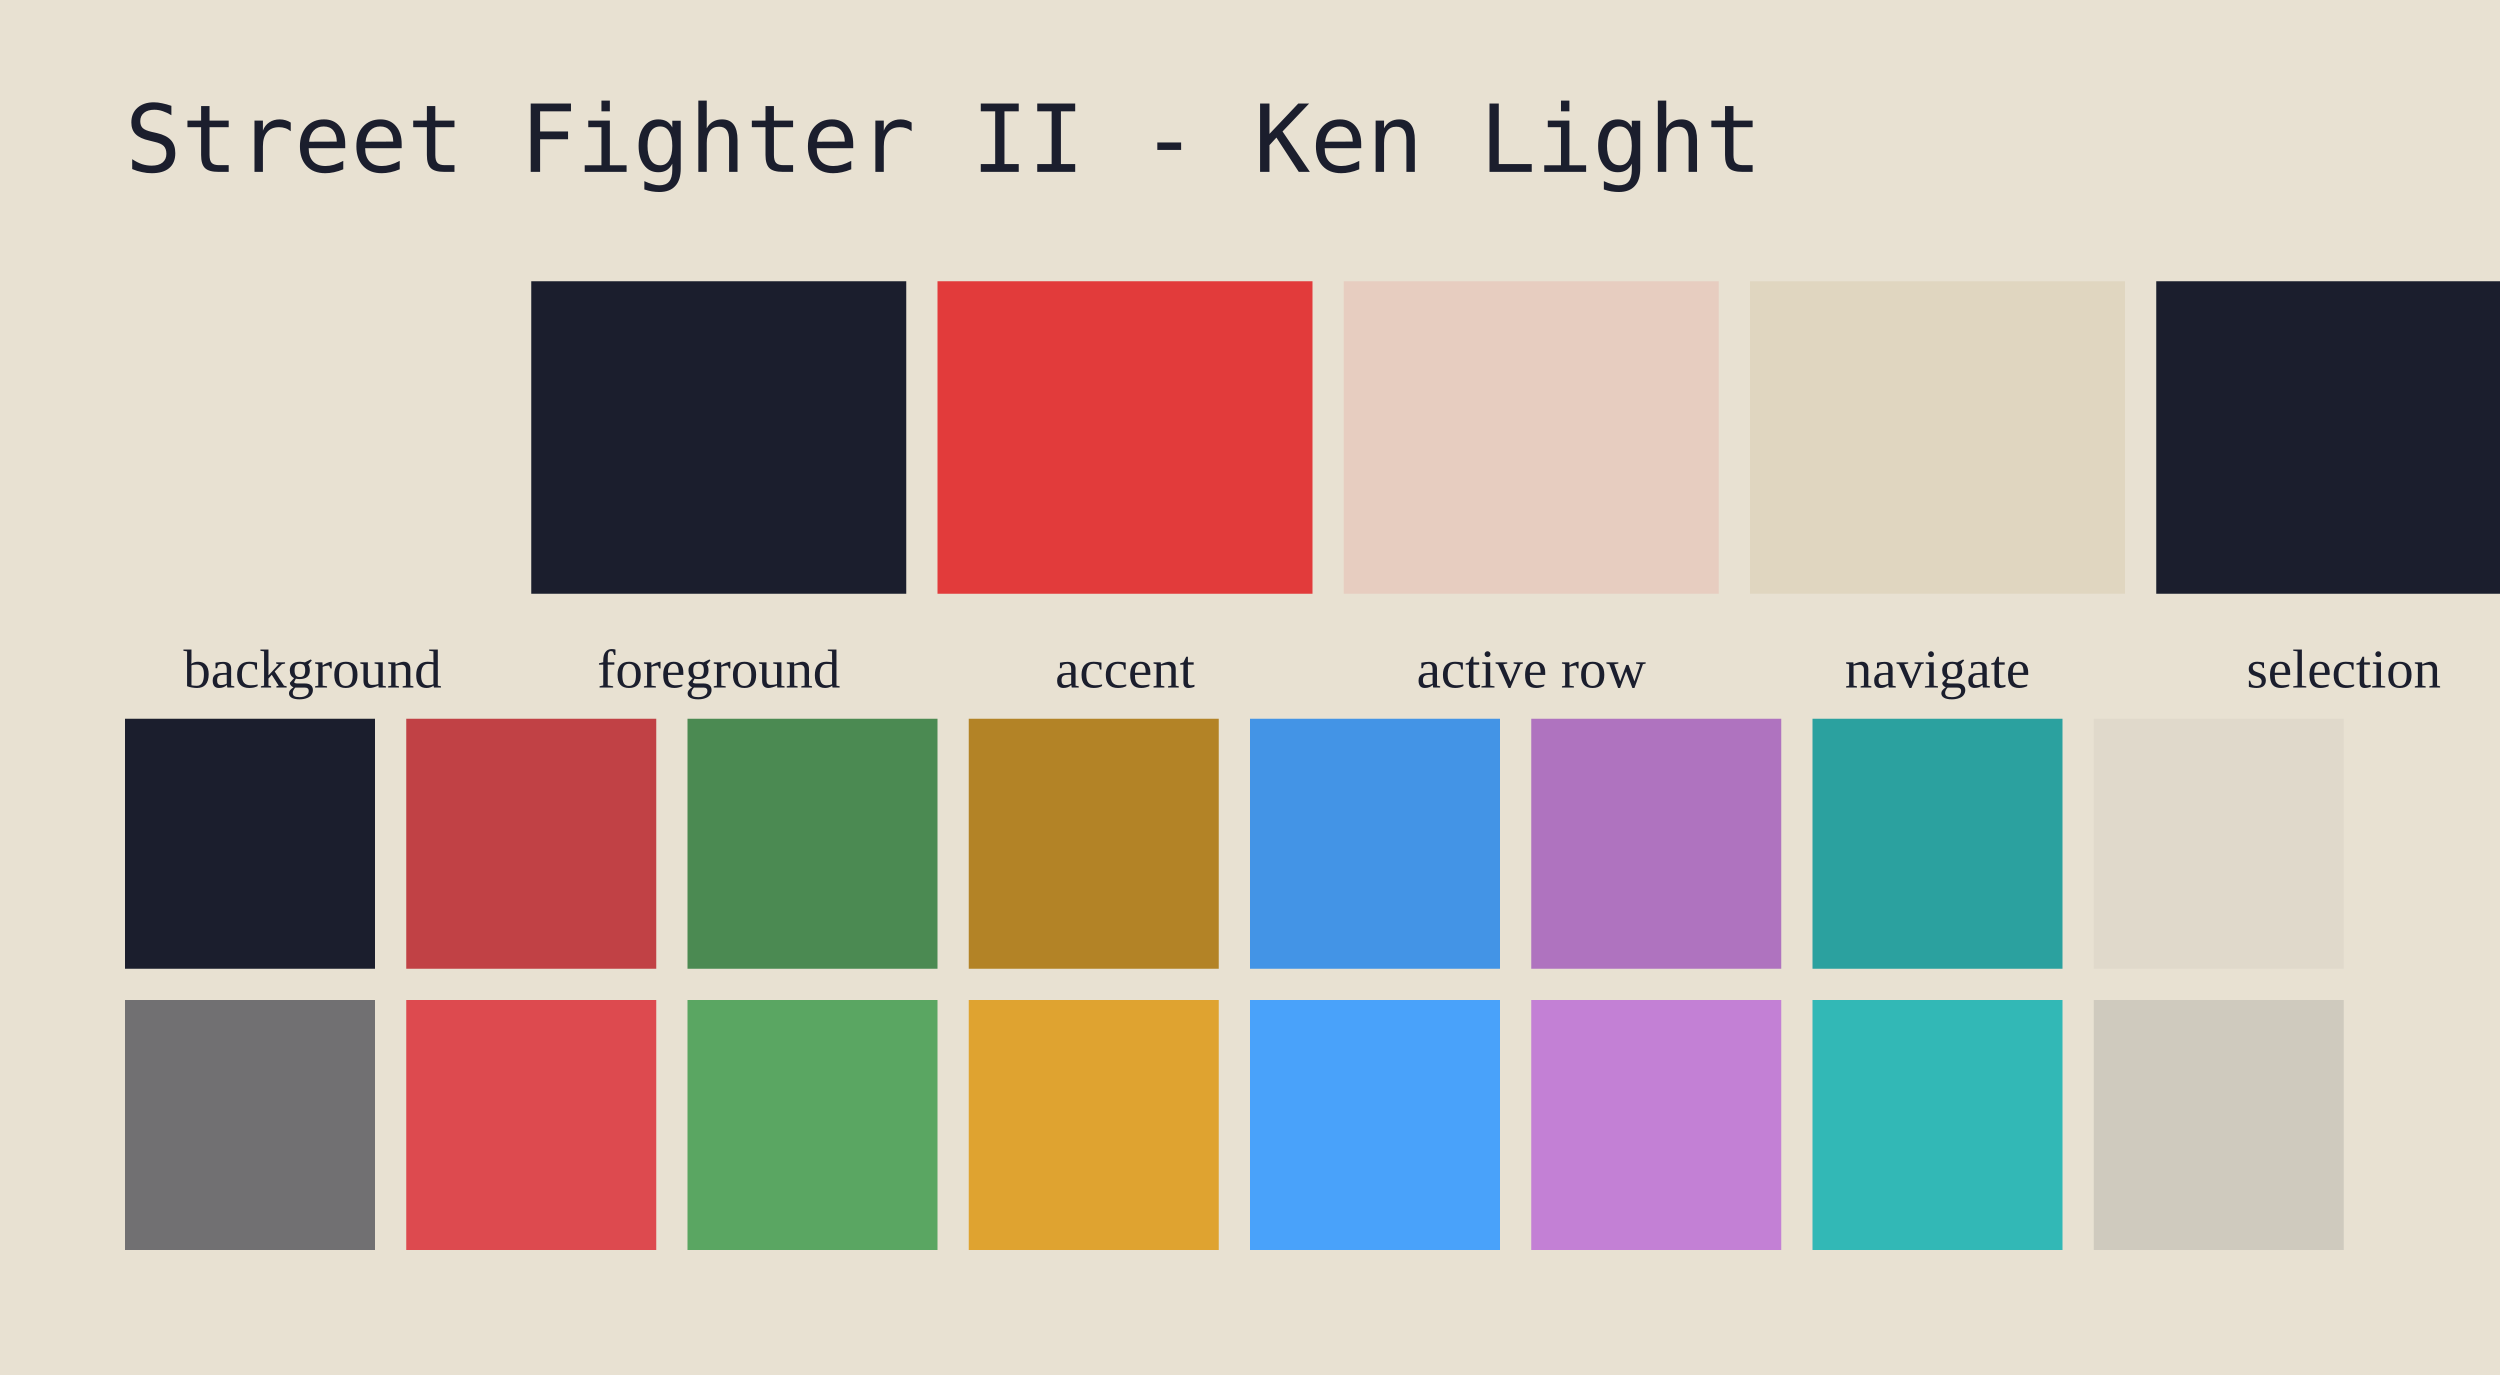
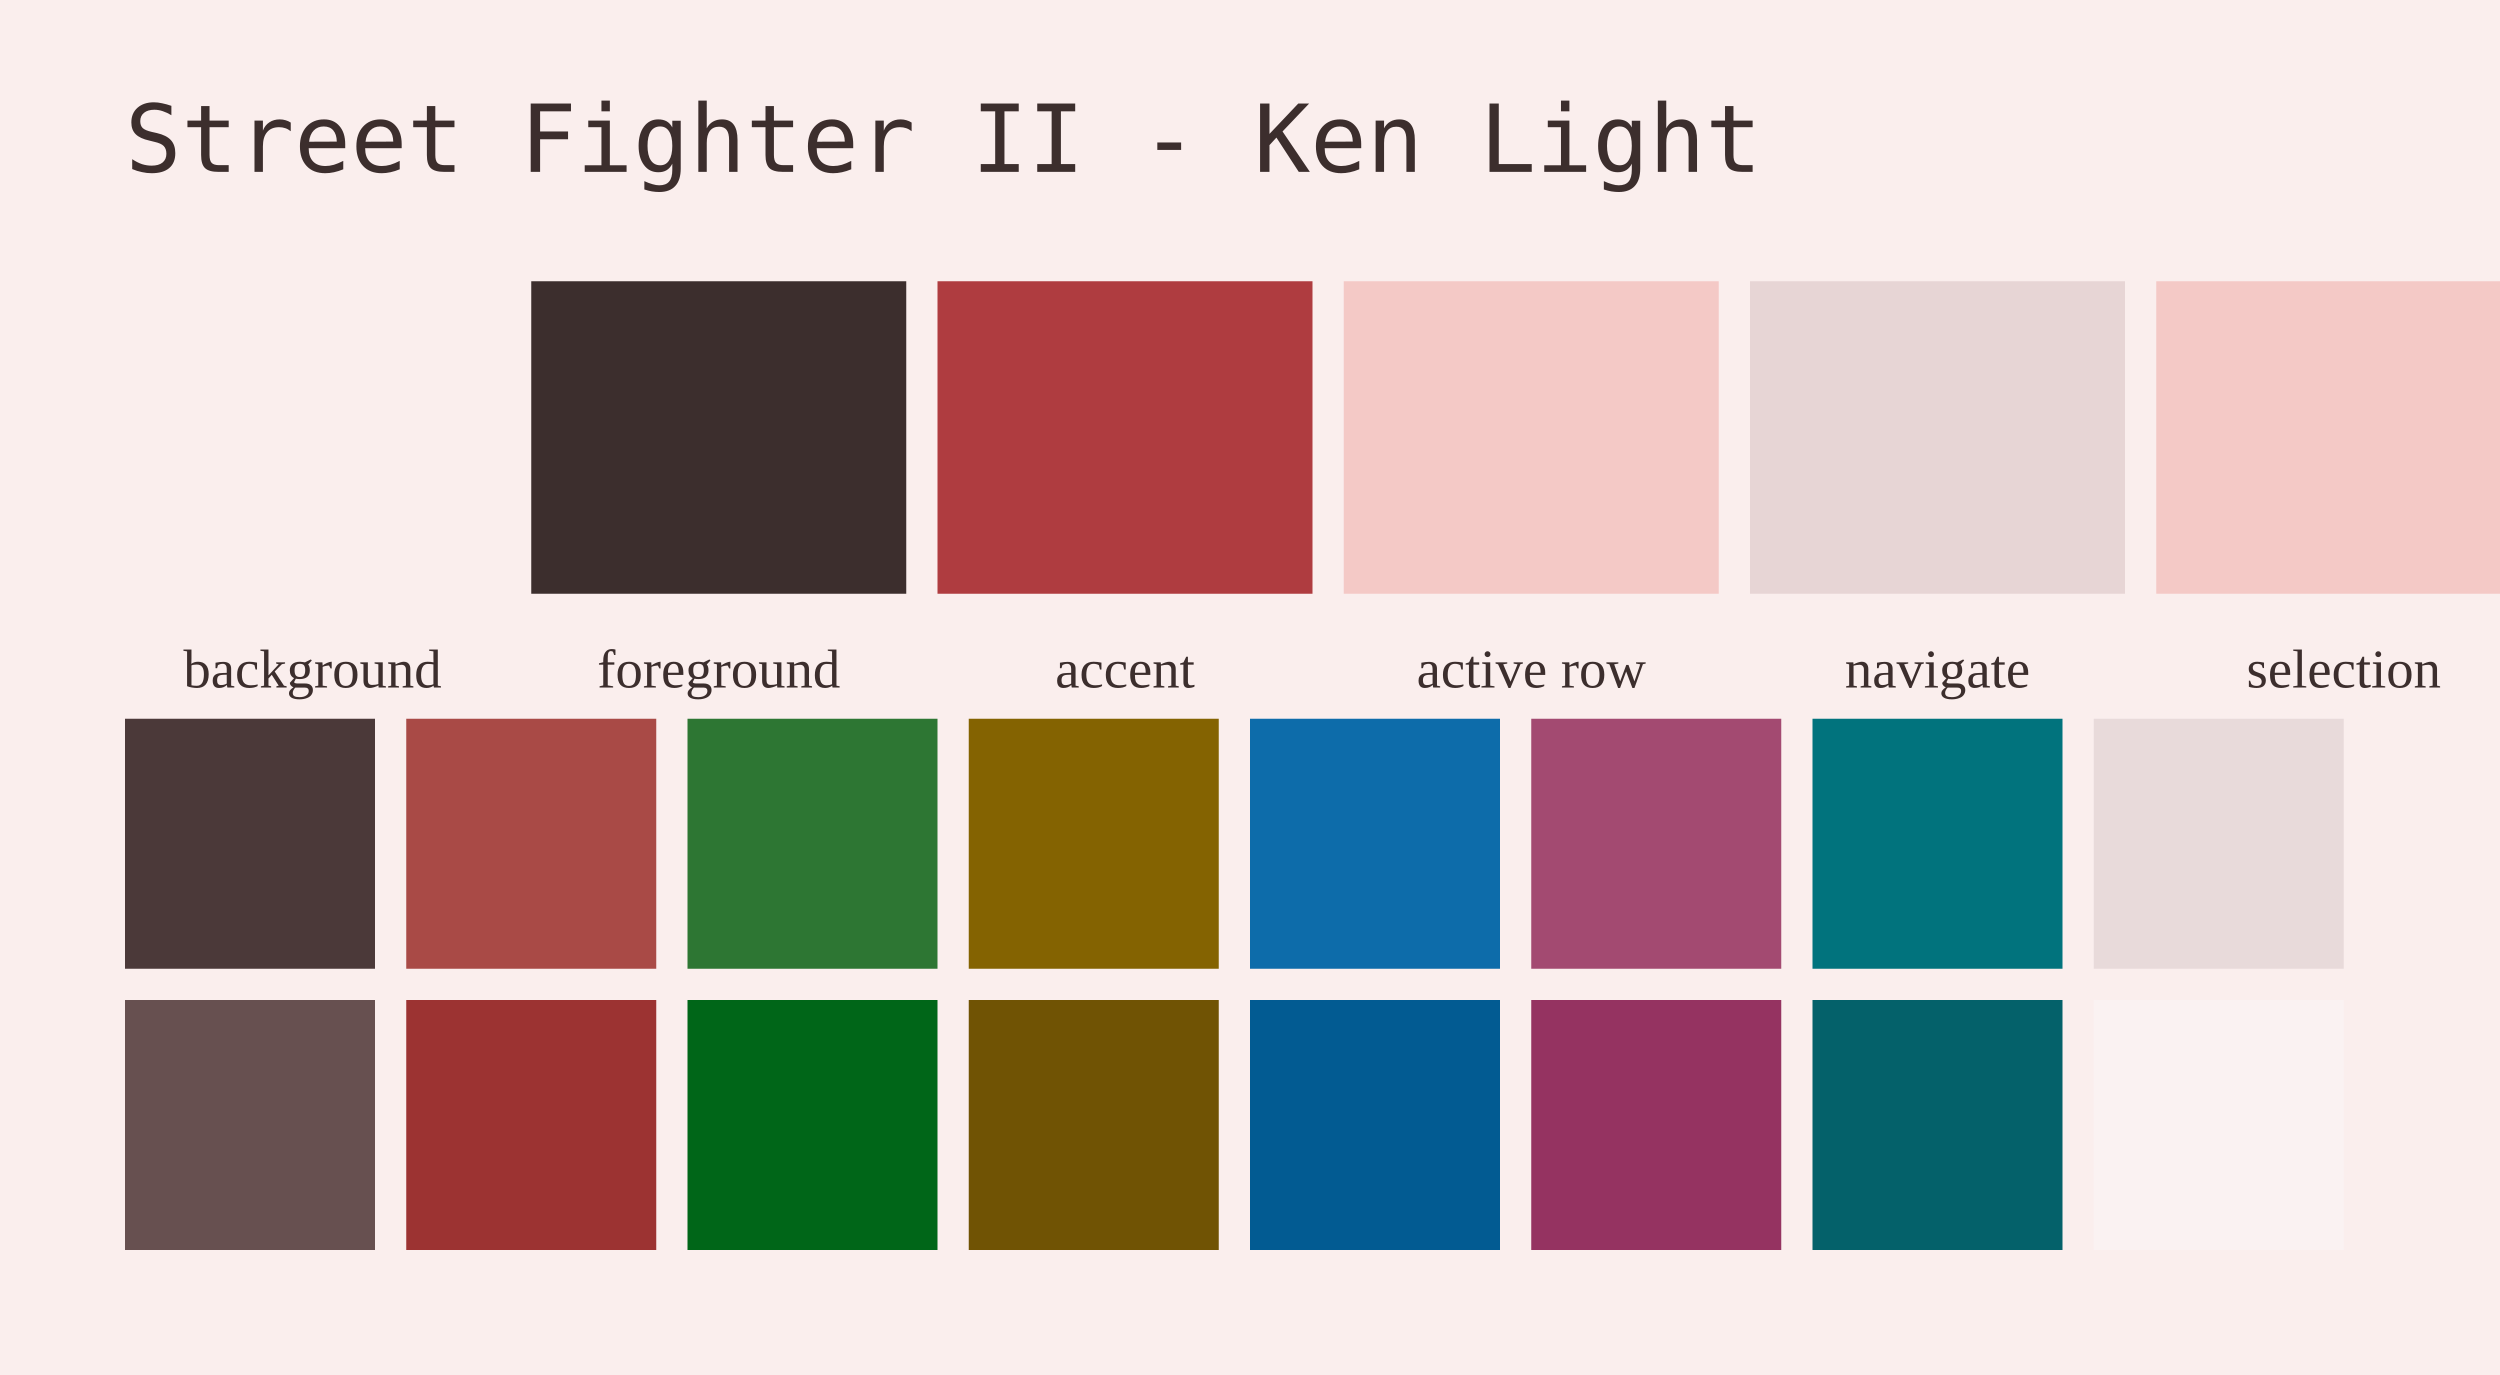
<svg xmlns="http://www.w3.org/2000/svg" width="320" height="176" viewBox="0 0 320 176">
-   <rect width="320" height="176" fill="#e8e1d2" />
-   <text x="16" y="22" font-family="ui-monospace, monospace" font-size="12" fill="#1b1e2d">Street Fighter II - Ken Light</text>
-   <rect x="16" y="36" width="48" height="40" fill="#e8e1d2" />
-   <text x="40" y="88" text-anchor="middle" font-size="7" fill="#1b1e2d">background</text>
-   <rect x="68" y="36" width="48" height="40" fill="#1b1e2d" />
-   <text x="92" y="88" text-anchor="middle" font-size="7" fill="#1b1e2d">foreground</text>
-   <rect x="120" y="36" width="48" height="40" fill="#e23b3b" />
-   <text x="144" y="88" text-anchor="middle" font-size="7" fill="#1b1e2d">accent</text>
-   <rect x="172" y="36" width="48" height="40" fill="#e7cdc0" />
-   <text x="196" y="88" text-anchor="middle" font-size="7" fill="#1b1e2d">active row</text>
-   <rect x="224" y="36" width="48" height="40" fill="#e0d6c0" />
-   <text x="248" y="88" text-anchor="middle" font-size="7" fill="#1b1e2d">navigate</text>
-   <rect x="276" y="36" width="48" height="40" fill="#1b1e2d" />
-   <text x="300" y="88" text-anchor="middle" font-size="7" fill="#1b1e2d">selection</text>
-   <rect x="16" y="92" width="32" height="32" fill="#1b1e2d" />
-   <rect x="52" y="92" width="32" height="32" fill="#c14145" />
-   <rect x="88" y="92" width="32" height="32" fill="#4b8a52" />
-   <rect x="124" y="92" width="32" height="32" fill="#b38326" />
-   <rect x="160" y="92" width="32" height="32" fill="#4394e6" />
-   <rect x="196" y="92" width="32" height="32" fill="#af73bf" />
-   <rect x="232" y="92" width="32" height="32" fill="#2ba19f" />
-   <rect x="268" y="92" width="32" height="32" fill="#e0d9cb" />
-   <rect x="16" y="128" width="32" height="32" fill="#717072" />
-   <rect x="52" y="128" width="32" height="32" fill="#dd4a4f" />
-   <rect x="88" y="128" width="32" height="32" fill="#5aa662" />
-   <rect x="124" y="128" width="32" height="32" fill="#dfa330" />
-   <rect x="160" y="128" width="32" height="32" fill="#49a2fa" />
-   <rect x="196" y="128" width="32" height="32" fill="#c380d5" />
-   <rect x="232" y="128" width="32" height="32" fill="#32b8b6" />
-   <rect x="268" y="128" width="32" height="32" fill="#cfcabe" />
+   <rect width="320" height="176" fill="#faeeed" />
+   <text x="16" y="22" font-family="ui-monospace, monospace" font-size="12" fill="#3c2e2d">Street Fighter II - Ken Light</text>
+   <rect x="16" y="36" width="48" height="40" fill="#faeeed" />
+   <text x="40" y="88" text-anchor="middle" font-size="7" fill="#3c2e2d">background</text>
+   <rect x="68" y="36" width="48" height="40" fill="#3c2e2d" />
+   <text x="92" y="88" text-anchor="middle" font-size="7" fill="#3c2e2d">foreground</text>
+   <rect x="120" y="36" width="48" height="40" fill="#af3c40" />
+   <text x="144" y="88" text-anchor="middle" font-size="7" fill="#3c2e2d">accent</text>
+   <rect x="172" y="36" width="48" height="40" fill="#f4c9c6" />
+   <text x="196" y="88" text-anchor="middle" font-size="7" fill="#3c2e2d">active row</text>
+   <rect x="224" y="36" width="48" height="40" fill="#e7d5d5" />
+   <text x="248" y="88" text-anchor="middle" font-size="7" fill="#3c2e2d">navigate</text>
+   <rect x="276" y="36" width="48" height="40" fill="#f4c9c6" />
+   <text x="300" y="88" text-anchor="middle" font-size="7" fill="#3c2e2d">selection</text>
+   <rect x="16" y="92" width="32" height="32" fill="#4b3939" />
+   <rect x="52" y="92" width="32" height="32" fill="#a94a46" />
+   <rect x="88" y="92" width="32" height="32" fill="#2d7633" />
+   <rect x="124" y="92" width="32" height="32" fill="#846301" />
+   <rect x="160" y="92" width="32" height="32" fill="#0d6caa" />
+   <rect x="196" y="92" width="32" height="32" fill="#a34a71" />
+   <rect x="232" y="92" width="32" height="32" fill="#01737d" />
+   <rect x="268" y="92" width="32" height="32" fill="#e8dada" />
+   <rect x="16" y="128" width="32" height="32" fill="#675050" />
+   <rect x="52" y="128" width="32" height="32" fill="#9c3332" />
+   <rect x="88" y="128" width="32" height="32" fill="#006618" />
+   <rect x="124" y="128" width="32" height="32" fill="#705304" />
+   <rect x="160" y="128" width="32" height="32" fill="#025b92" />
+   <rect x="196" y="128" width="32" height="32" fill="#953361" />
+   <rect x="232" y="128" width="32" height="32" fill="#04616a" />
+   <rect x="268" y="128" width="32" height="32" fill="#faf2f2" />
</svg>
